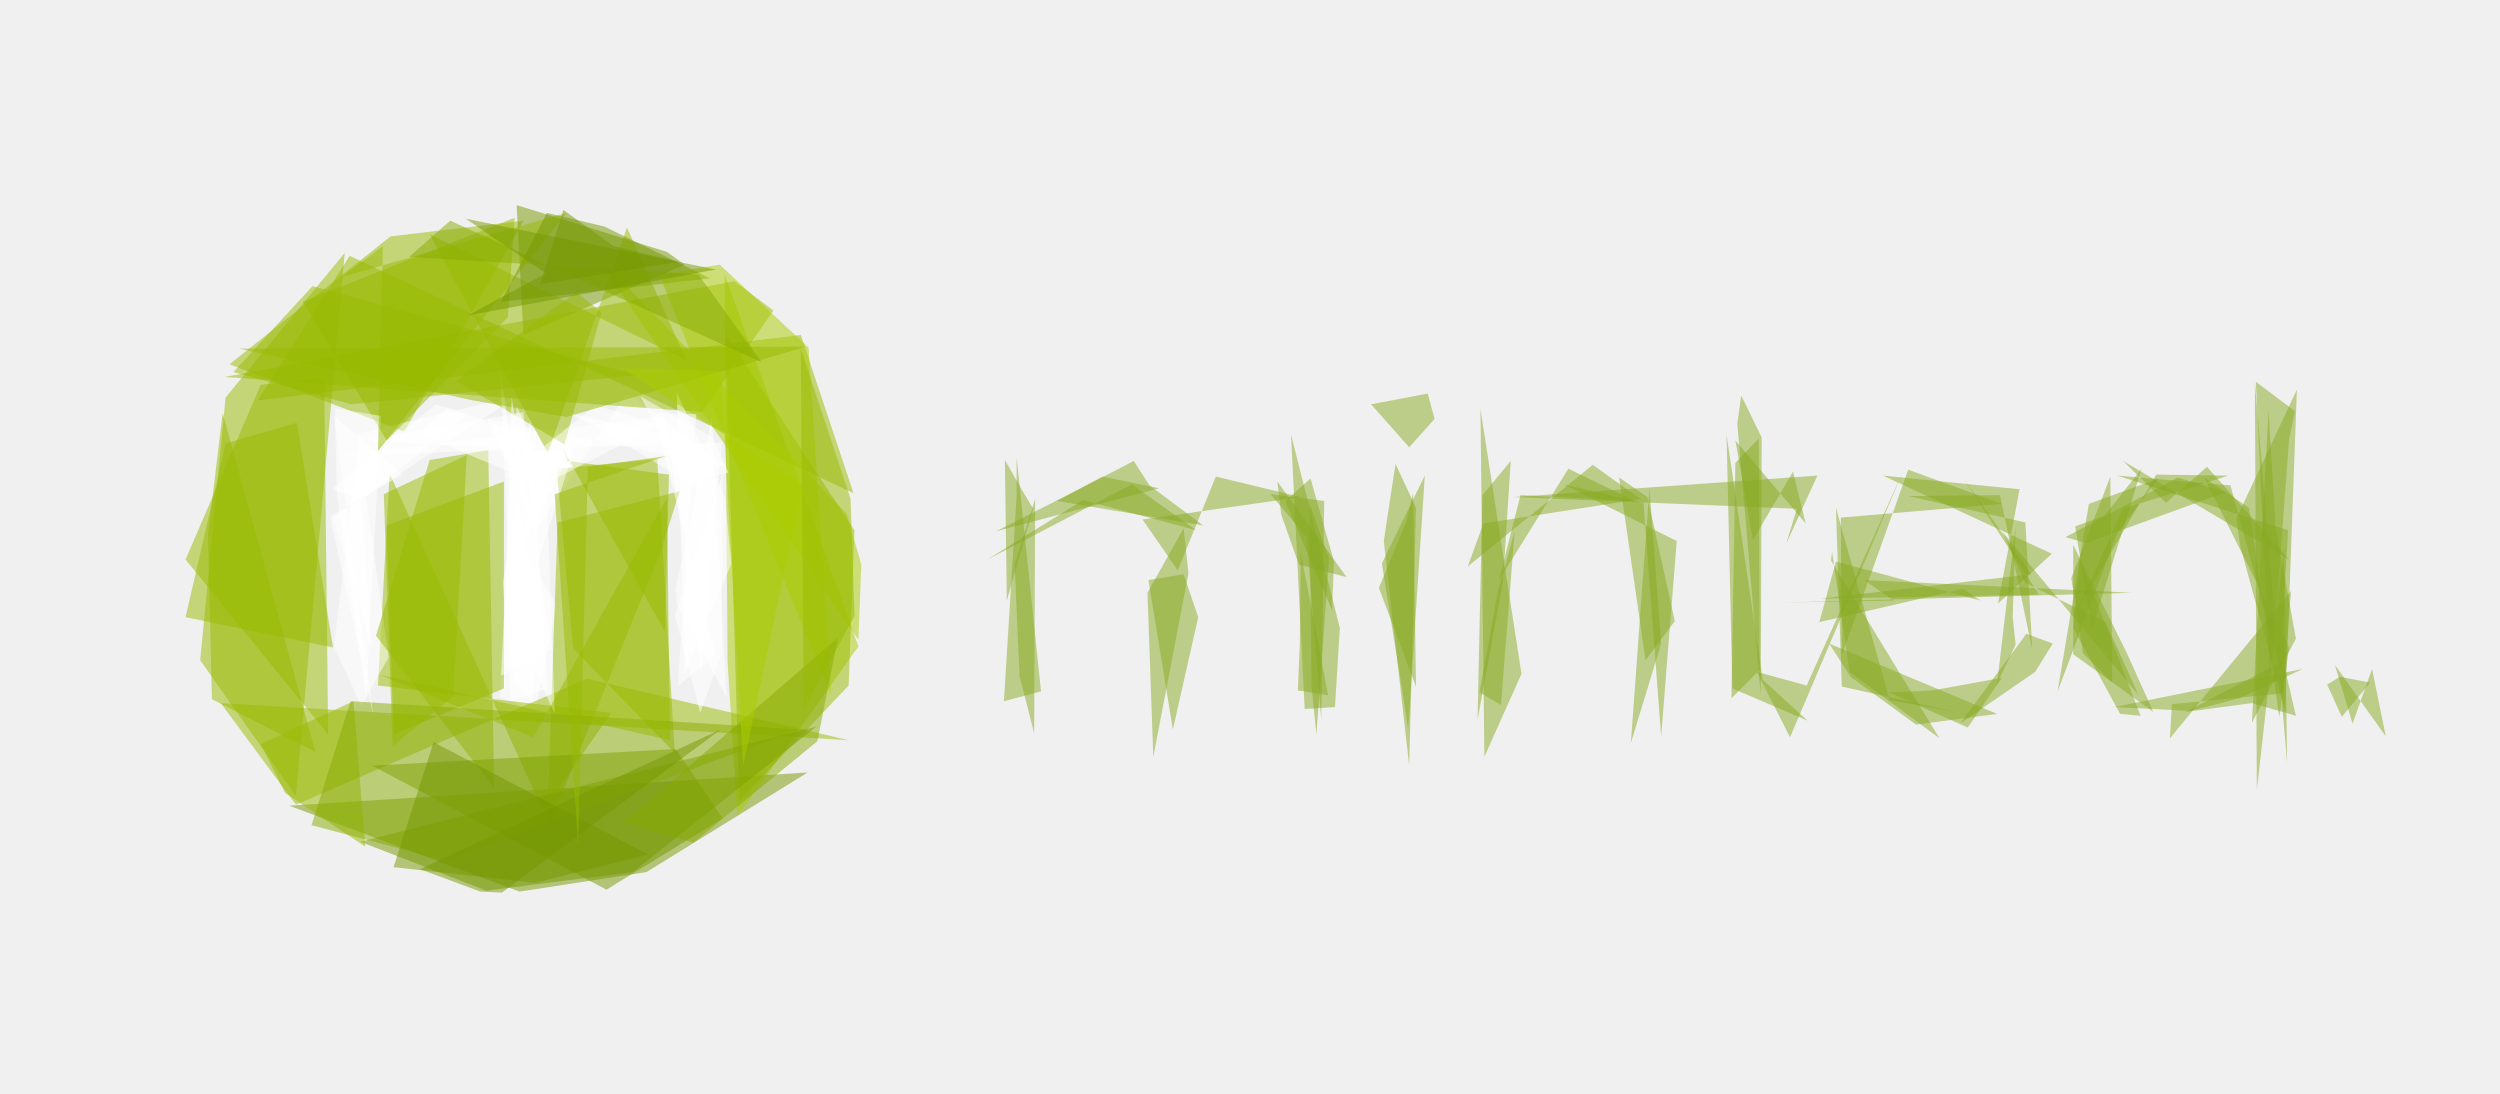
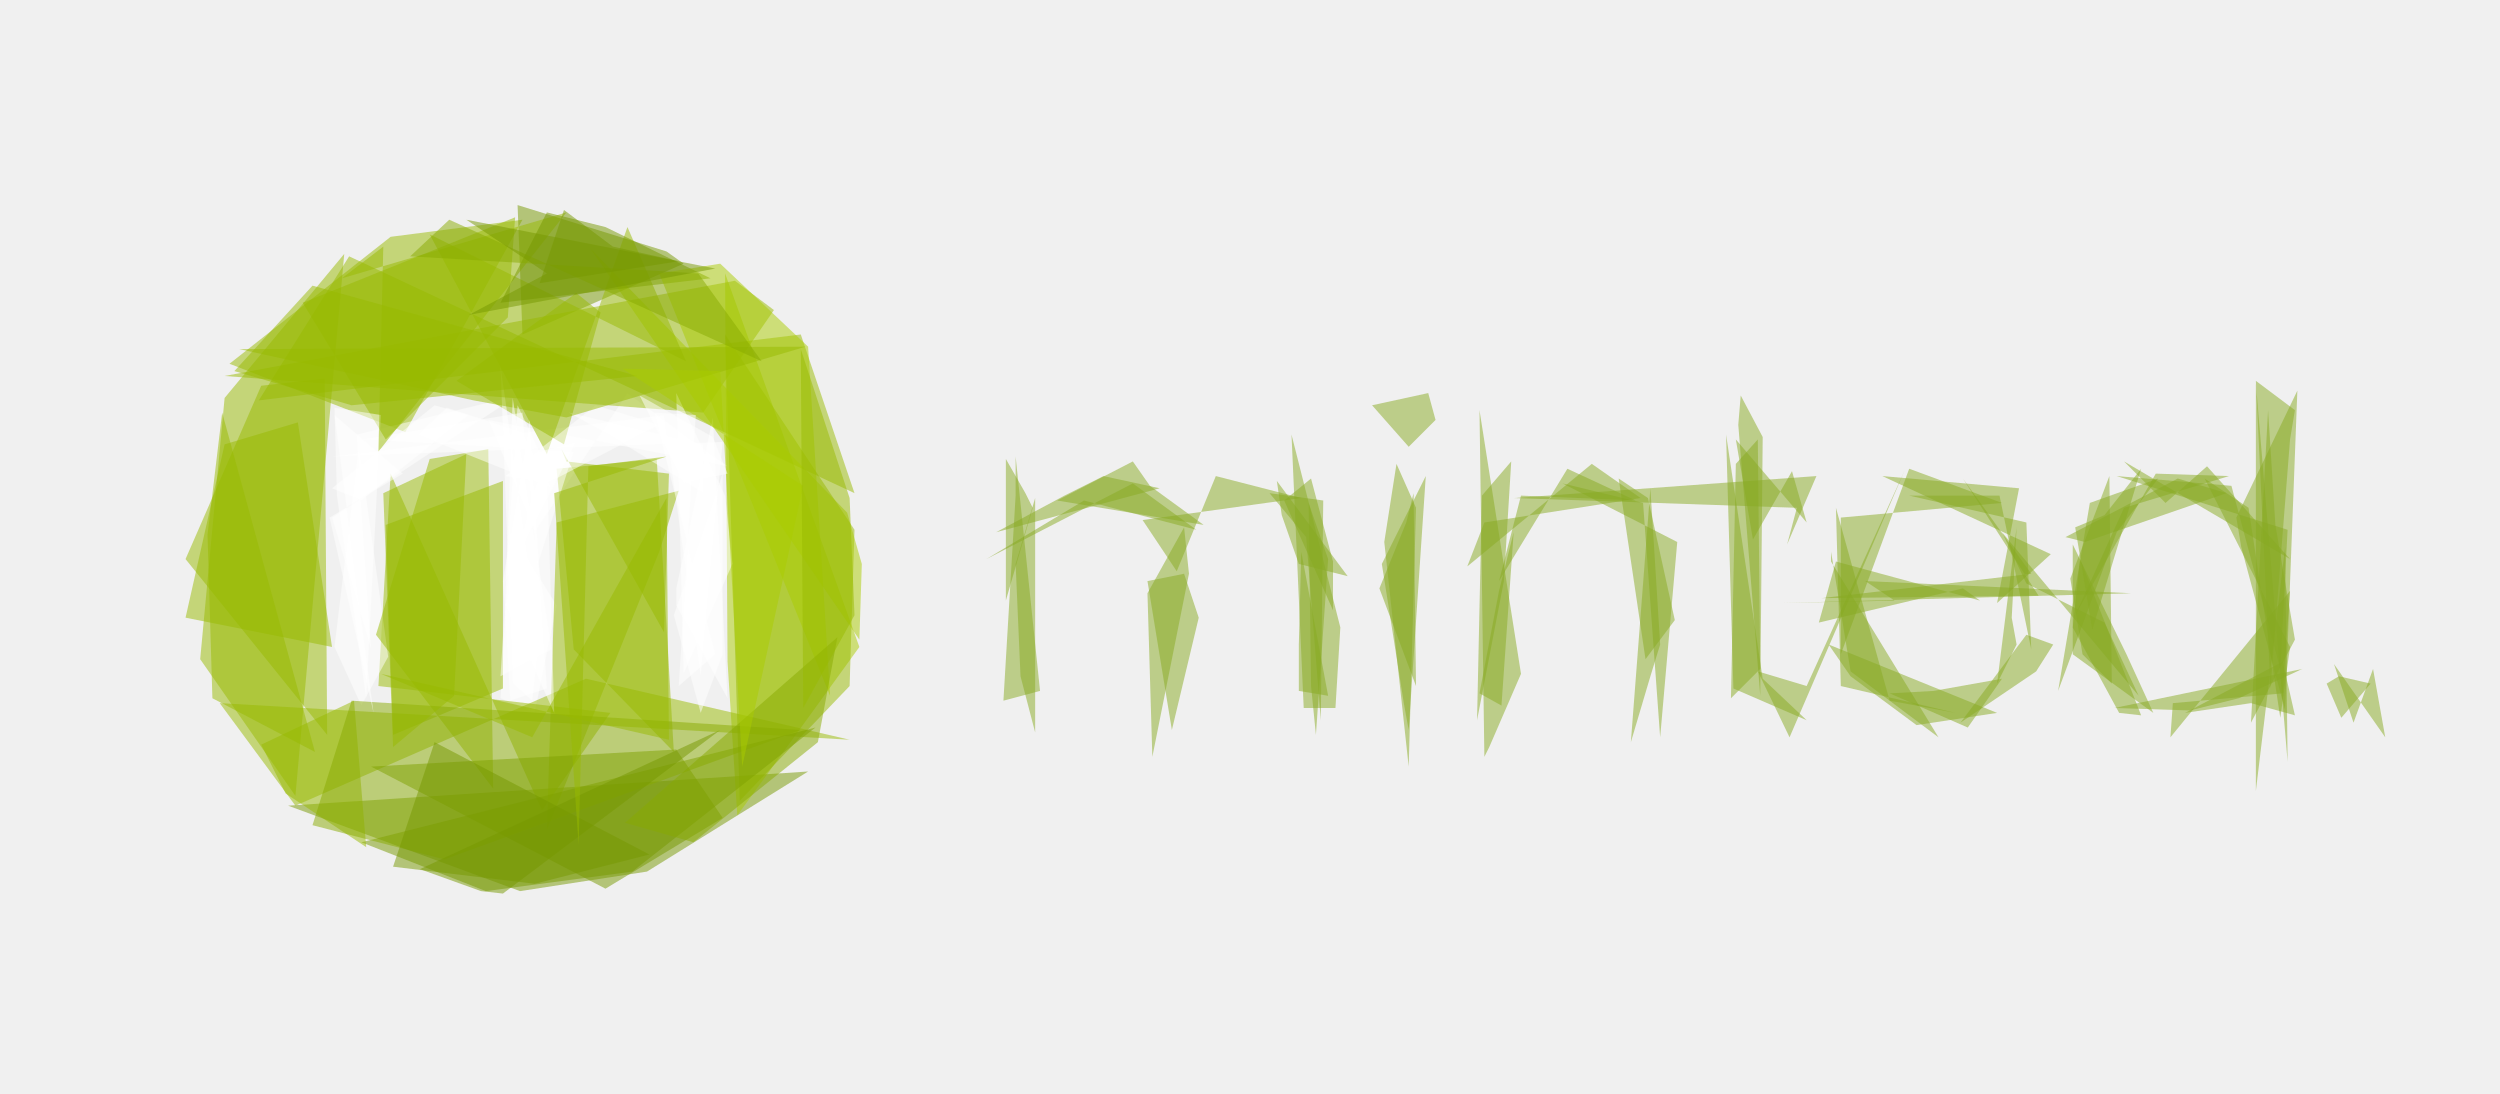
<svg xmlns="http://www.w3.org/2000/svg" version="1.1" viewBox="0 0 1024 448" width="1024" height="448">
  <g fill-opacity=".5">
-     <path fill="#790" d="M118.4 330l212.4-13.6-66 40.8-52 8" />
-     <path fill="#8A2" d="M864.4 195.2l.8 84.4-12-12-4.8-30.8" />
-     <path fill="#9B0" d="M214.4 90.4l-48.8 86.4L94 149.2l66-52.4" />
-     <path fill="#FFF" d="M136.4 212l76-50-66 15.6 6 88.8" />
-     <path fill="#8A2" d="M731.6 222.8l4.4-14.4-116.4-4.8 124.8-8.8" />
-     <path fill="#FFF" d="M228 247.6l-8.8 44-14.4-6 4-68.4" />
-     <path fill="#8A2" d="M840.4 226.8l-22 20.4 8.8-46.8-56-5.6m-164.8-27.2L623.2 276l-13.6 30.4-1.6 3.6m114-31.6L707.2 178l2.4 104 30.8 13.2" />
-     <path fill="#AC0" d="M296.8 112.4l1.2 158.4 4 63.6 49.6-69.6" />
-     <path fill="#8A2" d="M935.6 224l-11.2 99.6-.8-166.8 13.2 155.6" />
-     <path fill="#9B0" d="M206.4 282l-45.2 18.8-2.8-85.6 48-18" />
-     <path fill="#8A2" d="M750.4 226l7.2 49.2 36.8 27.2-44.4-72.8m-257.2-14.4l-22-16.4-6.4-10-31.6 16.4" />
-     <path fill="#790" d="M273.2 103.2l7.2 5.2-66 28.8-2.8-53.2" />
-     <path fill="#FFF" d="M287.2 276.8l-14.8-106.4-136.8 16.4 160-5.6" />
-     <path fill="#8A2" d="M548.8 257.2l-2 32.4-12.4.8-5.6-112.4" />
-     <path fill="#9B0" d="M240.4 278l-119.2 51.6L90.4 288l257.2 15.2m-19.6-166L105.6 164l37.6-59.2L349.6 202" />
-     <path fill="#FFF" d="M256.8 160.8l40.8 30.4-98-19.6 19.6 46" />
-     <path fill="#8A2" d="M936 291.2l-18.4-67.6-1.6-11.2 24.8-52.8" />
-     <path fill="#9B0" d="M224 340.4l46.4-114 8-25.2-50 12.8m18-86l-10.4-8.4-49.2 36.4 44.4 26" />
-     <path fill="#8A2" d="M749.2 263.6l68.8 28.8-33.2 4.4-26.8-19.6" />
-     <path fill="#9B0" d="M76 229.2l30.8-71.6 26-2.8 1.6 146" />
-     <path fill="#8A2" d="M938.4 242l-49.6 60.4.8-14 45.6-4.4m-351.6-89.2l-6.8 104-1.6-10.8-9.2-57.2" />
-     <path fill="#9B0" d="M250.4 292l-28 40-62.8-138-4.8 86.8" />
-     <path fill="#FFF" d="M146.8 182l12.4 87.2-11.2 20-11.2-24.4" />
-     <path fill="#9B0" d="M234.8 265.6L228 192l41.2-4 7.2 120.4" />
-     <path fill="#8A2" d="M730 246.8l45.6-.8-12-8.4 109.6 5.2m-403.2 0l14.8-26.4 2 18.4-14.4 75.2m465.2-130L930 282l-6-125.6 16 12" />
-     <path fill="#FFF" d="M219.6 232.4l15.2-47.2-86.4-4.8 66-11.6" />
-     <path fill="#9B0" d="M158.4 180.4L208 130l2.8-40.8-86.8 34.4" />
-     <path fill="#8A2" d="M869.6 208.4L850 251.6l33.2-57.2 29.6.4" />
-     <path fill="#9B0" d="M302.8 328l-5.6-191.2 52.8 80.4-2.4 63.6" />
-     <path fill="#8A2" d="M745.6 245.2l89.6-1.6-31.2-48 28 39.6" />
-     <path fill="#FFF" d="M220.8 262l-16-111.6 5.6 130 7.6 6.8m73.6-116.4l6 114.8-20.4-38-.4-6.4" />
-     <path fill="#8A2" d="M615.6 238.4l-10.4 56.4 2-92 11.6-14" />
-     <path fill="#FFF" d="M137.2 167.2l18.8 3.2-6 116-12-83.2" />
-     <path fill="#790" d="M259.2 357.2l75.2-59.6-186.8 47.2 51.6 20" />
-     <path fill="#8A2" d="M686.8 221.6l-6.4 80-7.2-95.6-32.8-7.6m251.6-2.8l19.6 6-57.2 20.8-8.4-2.4" />
-     <path fill="#9B0" d="M300.8 115.2L92 154.4l195.6 14.4 29.2-41.6m-172 160l4.8 59.6-32.8-22-10-20" />
-     <path fill="#8A2" d="M711.6 173.6l1.6-11.6 8.4 17.2-.4 105.6m-51.6-79.6L642.4 192 614 237.6l8.8-34.8m206.8 36l32.8 16 13.6 30-56-67.2" />
-     <path fill="#9B0" d="M92.4 162.8L82 270.4l39.2 55.6 20-222.4" />
-     <path fill="#9B0" d="M154.8 184.8l2-84-17.2 12.8L232 87.2" />
-     <path fill="#8A2" d="M532.8 203.6l-64.8 9.2 14.4 20.8 15.6-38.4" />
-     <path fill="#9B0" d="M200 184.4l2.4 138.4-48.4-62.4 22-72" />
-     <path fill="#8A2" d="M937.2 217.2L934 274l-20.4-75.2-46.4-4m-75.6 88l-18 .8L806 298l14-20.4m-85.6-84.4l-16.4 28-7.2-40.8 28.8 34m157.6 76.8l20-5.2 26-12-77.2 15.6" />
-     <path fill="#790" d="M276.8 306.8l19.2 28.4-47.6 29.2-96-50.8" />
-     <path fill="#AC0" d="M346.8 210.4l6 20.8-1.2 30.8L242 102" />
-     <path fill="#FFF" d="M251.2 178.8l36.8 22.8.4-19.6-55.2-12.8" />
-     <path fill="#8A2" d="M672 204.4l-19.6-14-51.2 41.6 6.4-17.6" />
-     <path fill="#9B0" d="M256.8 93.2l-32.4 92.4L176 96l105.2 51.6" />
-     <path fill="#FFF" d="M136 200.4l12 4.4 44-35.2-13.6-4" />
-     <path fill="#8A2" d="M781.6 192.4l-27.2 76-.4-56.4 66-5.6" />
-     <path fill="#9B0" d="M274 194.4l-41.6-5.6-2-5.2 42 75.2" />
-     <path fill="#8A0" d="M182 352.4L127.6 338l16-50.8 184 11.6" />
-     <path fill="#FFF" d="M296.8 203.2l-19.6-42.4 3.2 115.6 19.2-45.6" />
-     <path fill="#8A2" d="M443.6 204.8l46.4 12.4-26.4-18.8-59.2 30.8m315.2 46l13.6 26.8 46.4-109.2-39.6 88" />
-     <path fill="#790" d="M172 356l24.8 9.2 8.8.4 89.6-66.8" />
-     <path fill="#8A2" d="M958.4 277.2l12.4 2.4-11.6 14-6-13.2m-278.4-76.8l11.2 50.8-12 16-10.8-74.8m57.2-16l.4 94.8-11.6 11.6 1.6-96.4m-259.2 5.6l-15.2 8-28.4 14.4 66.8-17.6" />
-     <path fill="#790" d="M205.2 123.6L224 87.2l23.6 5.6 43.2 21.2" />
-     <path fill="#FFF" d="M276.4 252l10.4 40 8.8-24.4.4-73.6" />
-     <path fill="#9B0" d="M136.4 265.2l-14.8-92-29.2 8.4L76 252.8" />
-     <path fill="#FFF" d="M244 166l26.4 8-46.8 24-16.4-2.8" />
-     <path fill="#AC0" d="M340.4 284.8L270 112.4l24.8-4 36.4 34" />
-     <path fill="#8A2" d="M532 231.2l19.6 5.2-28.4-39.2 1.6 13.6" />
-     <path fill="#8A0" d="M284 345.2l-28.4-8.4 87.6-75.6-8.4 42.4" />
-     <path fill="#9B0" d="M330 142l-98 28.8-38.4-6.8L98 142.8" />
-     <path fill="#8A2" d="M606 283.6l8.8 5.2 5.6-71.2-6.8 24.4M884 196l-28.4 10.4-12.8 76.8 24.4-64.8m-346.8-16l14.8 17.6 6 74.8 1.2-89.6" />
-     <path fill="#FFF" d="M223.6 188.8l-5.2 13.6-11.2 46 20 44" />
-     <path fill="#8A2" d="M849.2 268l32.8 23.6-10.8-24-22-44.4m-272-40l10.4-11.6-2.8-10.4-23.2 4.4m-17.2 63.2l-5.2 72-2-20-.8-74.4m43.6 74.8l-1.2-79.2-2.8 11.6-11.2 27.2m236 50.8l-26.8-4.8-22-78.8 2.4 73.2m-263.6-28.4l-10.4 46-10-61.2 14.4-2.4" />
-     <path fill="#9B0" d="M273.2 204l-54.8 98-62.8-25.6 118.8 26.8" />
-     <path fill="#8A0" d="M286 112.4l-118.4-7.2 16.8-14.8 127.6 58" />
-     <path fill="#FFF" d="M236 181.2l-15.2 4-9.2-18.8-4.8 71.2" />
-     <path fill="#8A2" d="M830 259.6l-27.2 36.8 30.8-21.2 7.2-11.6" />
-     <path fill="#8A2" d="M824.4 252.8l1.2-37.2L818 280l7.6-16m-258.8-42.4l4.8-31.6 8.4 18-2.8 105.6M424 204.4l-8.4 26.8 2 45.6 6 23.6M811.2 246l-7.2-4.8-58.8 13.6L752 230" />
-     <path fill="#9B0" d="M160.8 305.6l-3.6-103.2 34-16-5.6 98.8m-57.6-168l-32.4 35.2 48.4 13.2 116.8-12" />
-     <path fill="#8A2" d="M937.6 229.2l-68-40.4 17.6 17.2 16.8-14.8" />
-     <path fill="#FFF" d="M209.6 162.8l-2.8 82.4-1.6 31.6L226 266" />
-     <path fill="#8A2" d="M895.2 291.6l27.2-3.6 18 5.2-5.2-22.4M536.8 196l9.6 34-.8 20-19.2-44.8" />
-     <path fill="#790" d="M161.2 355.2l16.4-51.2 88 46-46.4 11.6" />
-     <path fill="#FFF" d="M136.8 170.4l28 24-29.6 17.2 17.6 80.8" />
-     <path fill="#8A2" d="M963.6 296.4l-7.2-24 20.8 29.2-5.6-27.6" />
-     <path fill="#AC0" d="M304.4 313.6l24.4-114.8-74-48 40.4 1.2" />
-     <path fill="#FFF" d="M226 200.4l-54.8-22.8 12-10.4 30.4 10" />
-     <path fill="#8A2" d="M544 284.8l-11.2-58.4-.4 38-.8 18.4m317.6-25.6l19.2 35.2 8.4.8-24.8-64.4" />
-     <path fill="#8A2" d="M856.8 258l20.4-66-15.2 19.2-12 4.4" />
-     <path fill="#FFF" d="M298.4 193.6l-6.4-14.4-29.6-16.8 18 35.6m-63.2-26L206 238.4l3.2 48.8 15.2-5.2" />
-     <path fill="#FFF" d="M277.6 281.2l15.6-13.2-25.6-98.8 17.6.4" />
-     <path fill="#9B0" d="M227.2 202.4l9.6 144 4-155.2 32-4.4" />
-     <path fill="#8A2" d="M829.6 214l2.8 52-13.2-63.2-37.6.4" />
-     <path fill="#790" d="M190.8 89.6l32.8 22.4-32 17.2 101.6-18.8" />
-     <path fill="#8A2" d="M921.2 208l12.4 85.6 4-28.4-34.8-69.6m-222.4 68l-4.8-63.6-7.6 104.4 8.4-27.6" />
-     <path fill="#9B0" d="M85.2 218.8l6-49.6 38 138.8-42.4-21.6" />
-     <path fill="#8A2" d="M416.4 187.2l10 96-15.2 4 5.2-84" />
-     <path fill="#790" d="M221.2 116.4l9.6-30.4 20.4 14.8 26.8 6.4" />
-     <path fill="#9B0" d="M350 252.4l-20.8 38-1.2-147.6 20.4 61.6" />
-     <path fill="#8A2" d="M412.4 246l-.8-57.6 8 14 3.6 6m508.8 6.8l-2.8-47.2-6.8 128 18-34.4" />
+     <path fill="#790" d="M118 330l213-14-66 41-52 8" />
+     <path fill="#8A2" d="M864 195l1 85-12-12-5-31" />
+     <path fill="#9B0" d="M214 90l-48 87-72-28 66-52" />
+     <path fill="#FFF" d="M136 212l76-50-66 16 6 88" />
+     <path fill="#8A2" d="M732 223l4-15-116-4 124-9" />
+     <path fill="#FFF" d="M228 248l-9 44-14-6 4-69" />
+     <path fill="#8A2" d="M840 227l-22 20 9-47-56-5m-165-27l17 108-13 30-2 4m114-32l-15-100 3 104 30 13" />
+     <path fill="#AC0" d="M297 112l1 159 4 63 50-69" />
+     <path fill="#8A2" d="M936 224l-12 100V157l13 155" />
+     <path fill="#9B0" d="M206 282l-45 19-3-86 48-18" />
+     <path fill="#8A2" d="M750 226l8 49 36 27-44-72m-257-15l-22-16-7-10-31 16" />
+     <path fill="#790" d="M273 103l7 5-66 29-2-53" />
+     <path fill="#FFF" d="M287 277l-15-107-136 17 160-6" />
+     <path fill="#8A2" d="M549 257l-2 33h-13l-5-112" />
+     <path fill="#9B0" d="M240 278l-119 52-31-42 258 15m-20-166l-222 27 37-59 207 97" />
+     <path fill="#FFF" d="M257 161l41 30-98-19 19 46" />
+     <path fill="#8A2" d="M936 291l-18-67-2-12 25-52" />
+     <path fill="#9B0" d="M224 340l46-114 8-25-50 13m18-86l-10-8-49 36 44 26" />
+     <path fill="#8A2" d="M749 264l69 28-33 5-27-20" />
+     <path fill="#9B0" d="M76 229l31-71 26-3 1 146" />
+     <path fill="#8A2" d="M938 242l-49 60 1-14 45-4m-351-89l-7 104-2-11-9-57" />
+     <path fill="#9B0" d="M250 292l-28 40-62-138-5 87" />
+     <path fill="#FFF" d="M147 182l12 87-11 20-11-24" />
+     <path fill="#9B0" d="M235 266l-7-74 41-4 7 120" />
+     <path fill="#8A2" d="M730 247l46-1-12-8 109 5m-403 0l15-27 2 19-15 75m466-130l-8 102-6-126 16 12" />
+     <path fill="#FFF" d="M220 232l15-47-87-5 66-11" />
+     <path fill="#9B0" d="M158 180l50-50 3-41-87 35" />
+     <path fill="#8A2" d="M870 208l-20 44 33-58 30 1" />
+     <path fill="#9B0" d="M303 328l-6-191 53 80-2 64" />
+     <path fill="#8A2" d="M746 245l89-1-31-48 28 39" />
+     <path fill="#FFF" d="M221 262l-16-112 5 130 8 7m74-116l6 115-21-38v-7" />
+     <path fill="#8A2" d="M616 238l-11 57 2-92 12-14" />
+     <path fill="#FFF" d="M137 167l19 3-6 116-12-83" />
+     <path fill="#790" d="M259 357l75-59-186 47 51 20" />
+     <path fill="#8A2" d="M687 222l-7 80-7-96-33-8m252-2l20 6-58 20-8-2" />
+     <path fill="#9B0" d="M301 115L92 154l196 15 29-42M145 287l5 60-33-22-10-20" />
+     <path fill="#8A2" d="M712 174l1-12 9 17-1 106m-51-80l-28-13-28 46 9-35m207 36l32 16 14 30-56-67" />
+     <path fill="#9B0" d="M92 163L82 270l39 56 20-222" />
+     <path fill="#9B0" d="M155 185l2-84-17 13 92-27" />
+     <path fill="#8A2" d="M533 204l-65 9 14 21 16-39" />
+     <path fill="#9B0" d="M200 184l2 139-48-63 22-72" />
+     <path fill="#8A2" d="M937 217l-3 57-20-75-47-4m-75 88l-18 1 32 14 14-20m-86-85l-16 28-7-41 29 34m157 77l20-5 26-12-77 16" />
+     <path fill="#790" d="M277 307l19 28-48 29-96-50" />
+     <path fill="#AC0" d="M347 210l6 21-1 31-110-160" />
+     <path fill="#FFF" d="M251 179l37 23v-20l-55-13" />
+     <path fill="#8A2" d="M672 204l-20-14-51 42 7-18" />
+     <path fill="#9B0" d="M257 93l-33 93-48-90 105 52" />
+     <path fill="#FFF" d="M136 200l12 5 44-35-14-4" />
+     <path fill="#8A2" d="M782 192l-28 76v-56l66-6" />
+     <path fill="#9B0" d="M274 194l-42-5-2-5 42 75" />
+     <path fill="#8A0" d="M182 352l-54-14 16-51 184 12" />
+     <path fill="#FFF" d="M297 203l-20-42 3 115 20-45" />
+     <path fill="#8A2" d="M444 205l46 12-26-19-60 31m316 46l13 27 47-109-40 88" />
+     <path fill="#790" d="M172 356l25 9 9 1 89-67" />
+     <path fill="#8A2" d="M958 277l13 3-12 14-6-14m-278-76l11 50-12 16-11-74m57-16l1 94-12 12 2-96m-259 5l-16 8-28 15 67-18" />
+     <path fill="#790" d="M205 124l19-37 24 6 43 21" />
+     <path fill="#FFF" d="M276 252l11 40 9-24v-74" />
+     <path fill="#9B0" d="M136 265l-14-92-30 9-16 71" />
+     <path fill="#FFF" d="M244 166l26 8-46 24-17-3" />
+     <path fill="#AC0" d="M340 285l-70-173 25-4 36 34" />
+     <path fill="#8A2" d="M532 231l20 5-29-39 2 14" />
+     <path fill="#8A0" d="M284 345l-28-8 87-76-8 43" />
+     <path fill="#9B0" d="M330 142l-98 29-38-7-96-21" />
+     <path fill="#8A2" d="M606 284l9 5 5-71-6 24m270-46l-28 10-13 77 24-65m-347-16l15 18 6 75 1-90" />
+     <path fill="#FFF" d="M224 189l-6 13-11 46 20 44" />
+     <path fill="#8A2" d="M849 268l33 24-11-24-22-45m-272-40l11-11-3-11-23 5m-18 63l-5 72-2-20-1-75m44 75l-1-79-3 12-11 27m236 51l-27-5-22-79 2 73m-263-28l-11 46-10-61 15-3" />
+     <path fill="#9B0" d="M273 204l-55 98-62-26 118 27" />
+     <path fill="#8A0" d="M286 112l-118-7 16-15 128 58" />
+     <path fill="#FFF" d="M236 181l-15 4-9-19-5 72" />
+     <path fill="#8A2" d="M830 260l-27 36 31-21 7-11" />
+     <path fill="#8A2" d="M824 253l2-37-8 64 8-16m-259-42l5-32 8 18-3 106M424 204l-8 27 2 46 6 23m387-54l-7-5-59 14 7-25" />
+     <path fill="#9B0" d="M161 306l-4-104 34-16-5 99m-58-168l-32 35 48 14 117-12" />
+     <path fill="#8A2" d="M938 229l-68-40 17 17 17-15" />
+     <path fill="#FFF" d="M210 163l-3 82-2 32 21-11" />
+     <path fill="#8A2" d="M895 292l27-4 18 5-5-22m-398-75l9 34v20l-20-45" />
+     <path fill="#790" d="M161 355l17-51 88 46-47 12" />
+     <path fill="#FFF" d="M137 170l28 24-30 18 18 80" />
+     <path fill="#8A2" d="M964 296l-8-24 21 30-5-28" />
+     <path fill="#AC0" d="M304 314l25-115-74-48 40 1" />
+     <path fill="#FFF" d="M226 200l-55-22 12-11 31 10" />
+     <path fill="#8A2" d="M544 285l-11-59-1 38v19m317-26l19 35 9 1-25-64" />
+     <path fill="#8A2" d="M857 258l20-66-15 19-12 5" />
+     <path fill="#FFF" d="M298 194l-6-15-30-17 18 36m-63-26l-11 66 3 49 15-5" />
+     <path fill="#FFF" d="M278 281l15-13-25-99 17 1" />
+     <path fill="#9B0" d="M227 202l10 144 4-155 32-4" />
+     <path fill="#8A2" d="M830 214l2 52-13-63h-37" />
+     <path fill="#790" d="M191 90l33 22-32 17 101-19" />
+     <path fill="#8A2" d="M921 208l13 86 4-29-35-69m-223 68l-4-64-8 104 8-27" />
+     <path fill="#9B0" d="M85 219l6-50 38 139-42-22" />
+     <path fill="#8A2" d="M416 187l10 96-15 4 5-84" />
+     <path fill="#790" d="M221 116l10-30 20 15 27 6" />
+     <path fill="#9B0" d="M350 252l-21 38-1-147 20 61" />
+     <path fill="#8A2" d="M412 246v-58l8 14 3 6m509 7l-3-47-7 128 18-34" />
  </g>
</svg>
